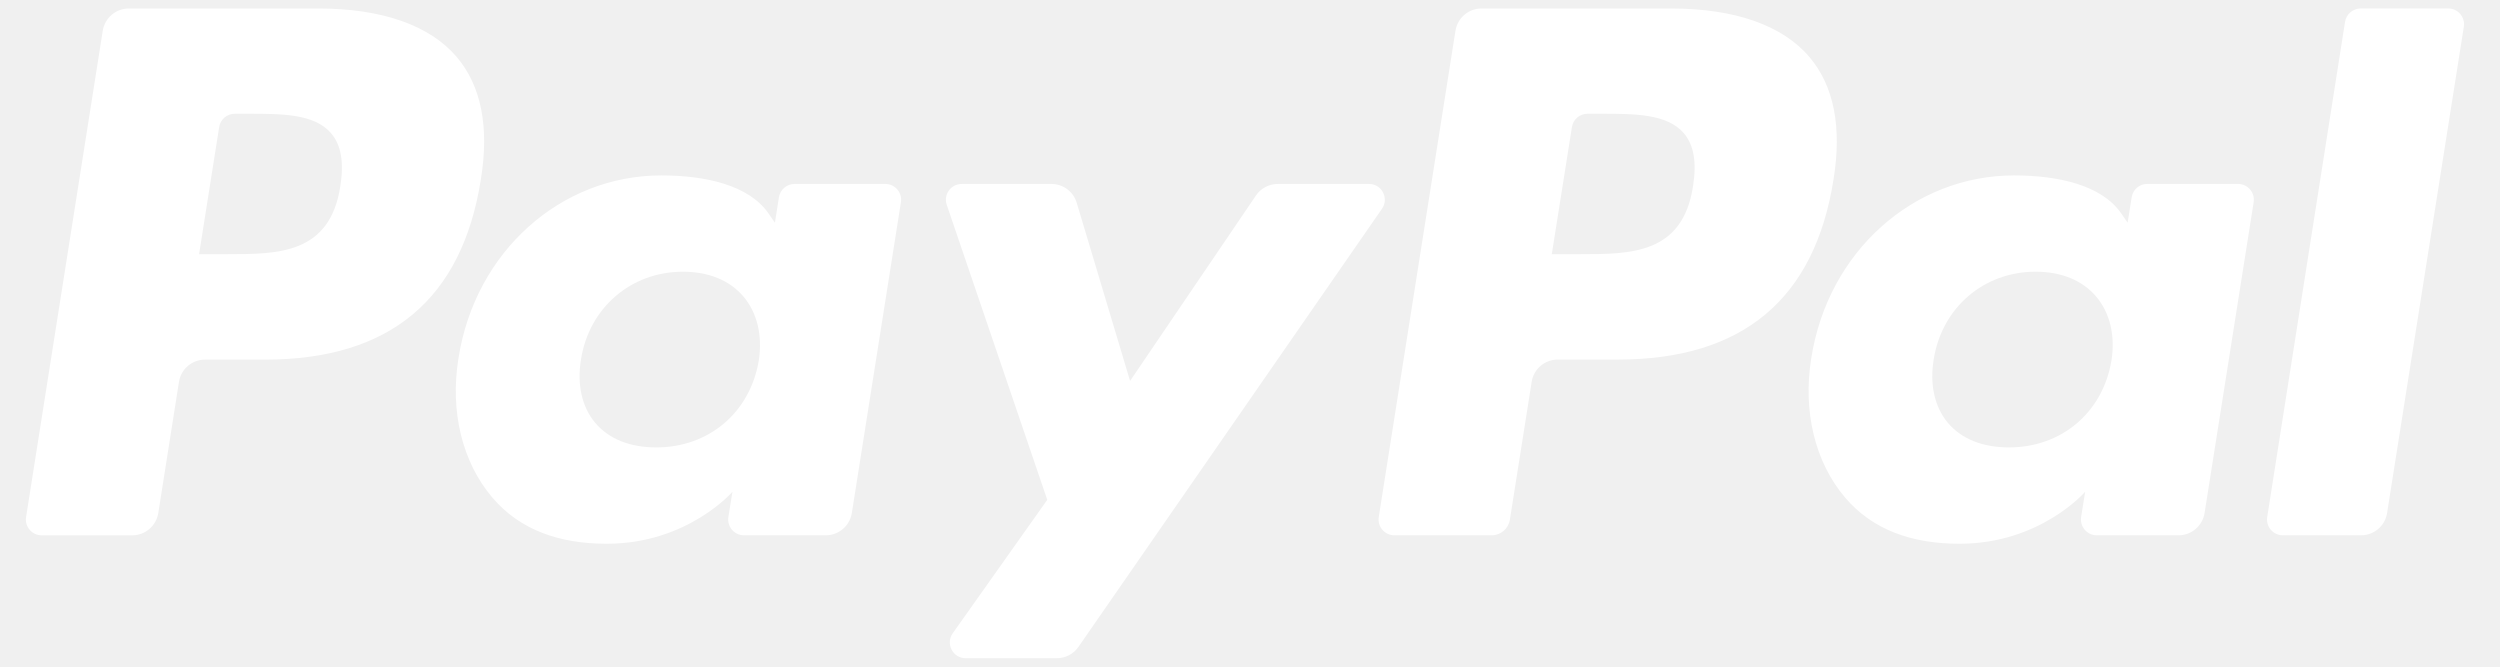
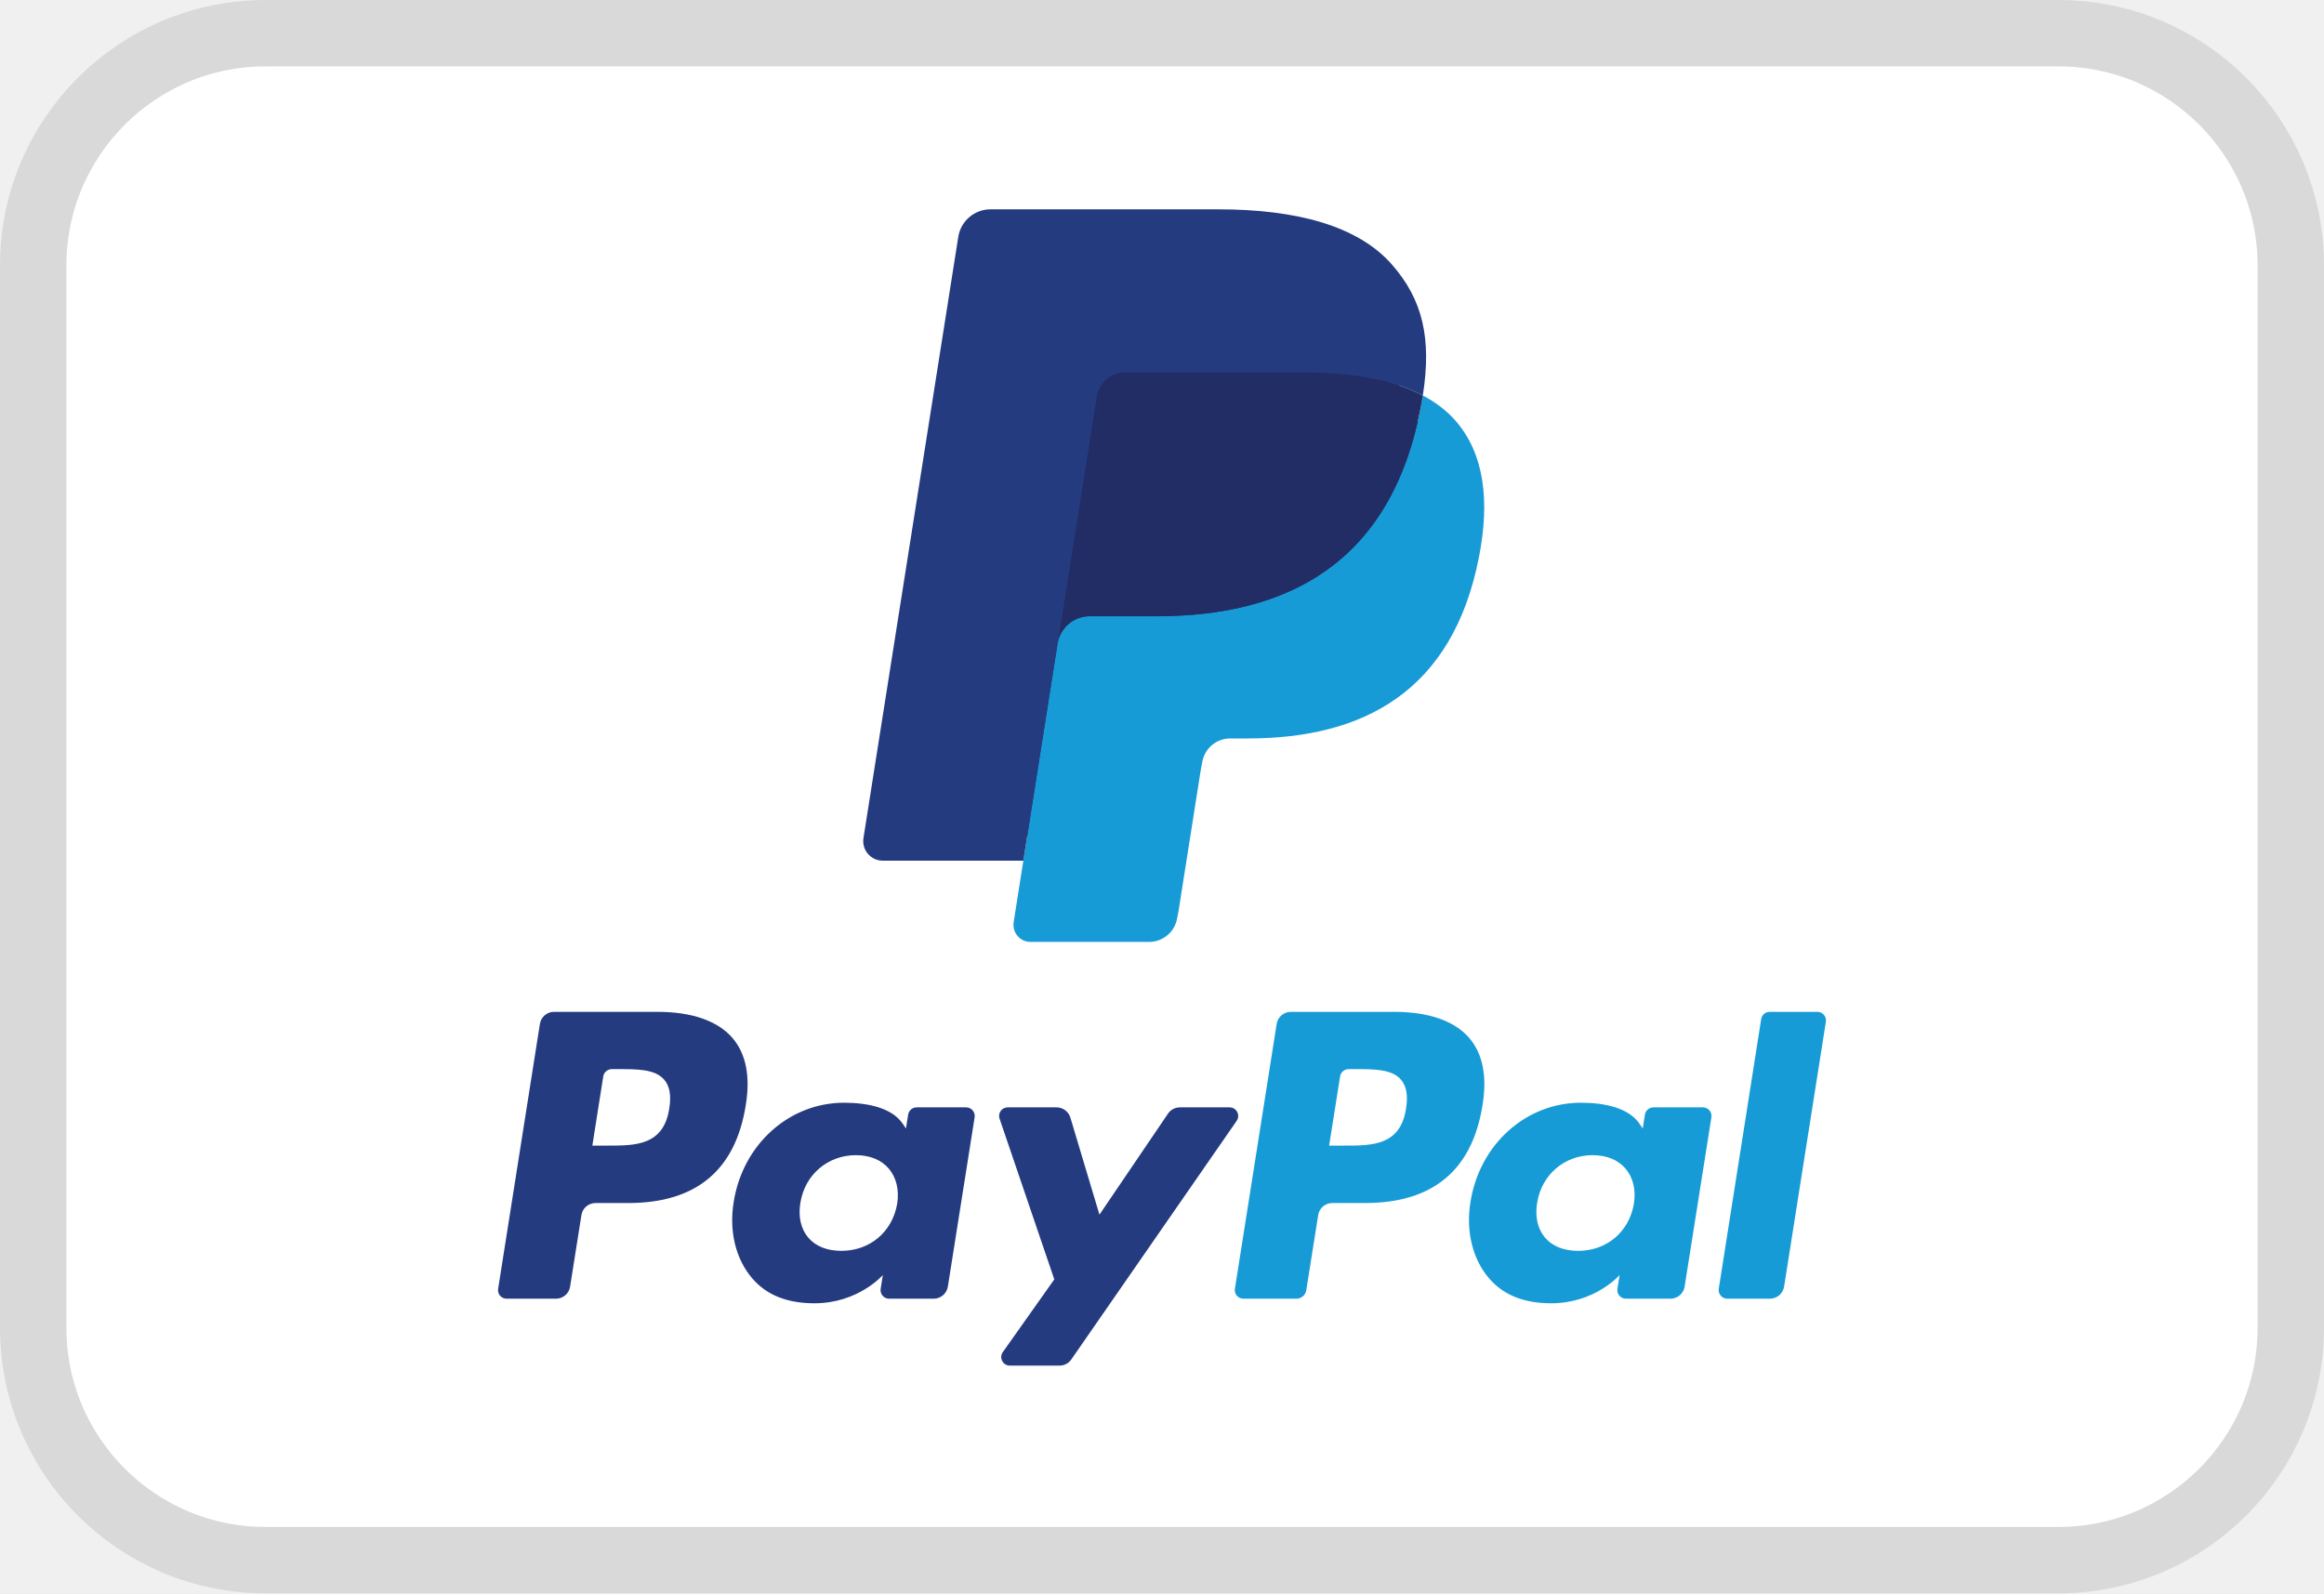
- <svg xmlns="http://www.w3.org/2000/svg" width="60" height="16" viewBox="0 0 60 16" fill="none">
-   <path fill-rule="evenodd" clip-rule="evenodd" d="M56.281 0.524L54.413 12.409C54.377 12.639 54.555 12.847 54.787 12.847H56.665C56.977 12.847 57.242 12.621 57.29 12.313L59.132 0.642C59.169 0.412 58.991 0.203 58.758 0.203H56.656C56.47 0.204 56.31 0.34 56.281 0.524ZM35.556 0.204H40.108C41.631 0.204 42.778 0.606 43.424 1.366C44.013 2.058 44.209 3.047 44.005 4.304C43.553 7.18 41.823 8.63 38.824 8.63H37.384C37.073 8.63 36.807 8.857 36.76 9.165L36.237 12.473C36.203 12.689 36.017 12.847 35.8 12.847H33.465C33.232 12.847 33.054 12.639 33.09 12.409L34.931 0.738C34.98 0.43 35.245 0.204 35.556 0.204ZM37.929 6.1C39.137 6.1 40.385 6.1 40.633 4.467C40.724 3.893 40.651 3.478 40.413 3.198C40.012 2.73 39.236 2.73 38.415 2.73H38.1C37.913 2.73 37.755 2.866 37.726 3.05L37.243 6.1H37.929ZM51.534 4.414H53.712C53.946 4.414 54.124 4.623 54.088 4.852L52.91 12.312C52.861 12.62 52.596 12.847 52.285 12.847H50.323C50.089 12.847 49.911 12.639 49.947 12.408L50.044 11.802C50.044 11.802 48.968 13.05 47.028 13.05C45.897 13.05 44.948 12.724 44.282 11.941C43.558 11.09 43.264 9.869 43.471 8.593C43.872 6.034 45.928 4.21 48.337 4.21C49.387 4.21 50.439 4.438 50.91 5.123L51.063 5.344L51.16 4.735C51.188 4.55 51.347 4.414 51.534 4.414ZM48.215 10.738C49.475 10.738 50.465 9.902 50.674 8.657C50.771 8.054 50.639 7.507 50.306 7.115C49.974 6.726 49.471 6.521 48.852 6.521C47.611 6.521 46.607 7.384 46.41 8.619C46.308 9.224 46.429 9.768 46.751 10.15C47.076 10.535 47.583 10.738 48.215 10.738ZM3.091 0.204H7.643C9.166 0.204 10.314 0.607 10.96 1.366C11.55 2.059 11.745 3.047 11.541 4.305C11.089 7.18 9.359 8.631 6.36 8.631H4.919C4.609 8.631 4.343 8.857 4.295 9.165L3.799 12.313C3.75 12.621 3.485 12.848 3.174 12.848H1.001C0.767 12.848 0.589 12.64 0.626 12.409L2.466 0.738C2.515 0.431 2.78 0.204 3.091 0.204ZM5.465 6.1C6.671 6.1 7.919 6.1 8.168 4.467C8.259 3.893 8.186 3.478 7.947 3.199C7.546 2.73 6.771 2.73 5.949 2.73H5.634C5.448 2.73 5.288 2.866 5.26 3.05L4.778 6.1H5.465ZM19.069 4.415H21.248C21.481 4.415 21.659 4.623 21.622 4.853L20.444 12.313C20.394 12.621 20.131 12.847 19.819 12.847H17.855C17.623 12.847 17.445 12.64 17.481 12.408L17.579 11.802C17.579 11.802 16.502 13.05 14.562 13.05C13.431 13.05 12.481 12.724 11.816 11.941C11.092 11.09 10.796 9.87 11.004 8.593C11.405 6.034 13.462 4.21 15.871 4.21C16.921 4.21 17.973 4.439 18.445 5.124L18.598 5.345L18.694 4.735C18.723 4.551 18.883 4.415 19.069 4.415ZM15.751 10.738C17.011 10.738 18 9.902 18.21 8.657C18.305 8.054 18.173 7.507 17.841 7.115C17.51 6.727 17.007 6.521 16.388 6.521C15.147 6.521 14.142 7.384 13.945 8.619C13.843 9.225 13.965 9.769 14.287 10.15C14.612 10.535 15.118 10.738 15.751 10.738ZM32.857 4.415H30.666C30.457 4.415 30.261 4.518 30.143 4.692L27.122 9.142L25.841 4.866C25.761 4.598 25.514 4.415 25.234 4.415H23.082C22.82 4.415 22.639 4.67 22.722 4.916L25.134 11.996L22.866 15.198C22.688 15.45 22.868 15.797 23.176 15.797H25.363C25.571 15.797 25.765 15.696 25.883 15.525L33.168 5.01C33.342 4.759 33.163 4.415 32.857 4.415Z" fill="white" />
+ <svg xmlns="http://www.w3.org/2000/svg" width="35" height="24" viewBox="0 0 35 24" fill="none">
+   <rect x="0.5" y="0.5" width="34" height="23" rx="3.5" fill="white" stroke="#D9D9D9" />
+   <path fill-rule="evenodd" clip-rule="evenodd" d="M9.9 15.241H8.344C8.238 15.241 8.147 15.318 8.131 15.423L7.502 19.413C7.489 19.491 7.55 19.562 7.63 19.562H8.373C8.479 19.562 8.57 19.485 8.586 19.38L8.756 18.304C8.772 18.198 8.863 18.121 8.969 18.121H9.462C10.486 18.121 11.078 17.625 11.232 16.642C11.302 16.212 11.235 15.875 11.034 15.638C10.813 15.378 10.421 15.241 9.9 15.241ZM10.079 16.698C9.994 17.256 9.568 17.256 9.156 17.256H8.921L9.085 16.214C9.095 16.151 9.15 16.104 9.214 16.104H9.321C9.602 16.104 9.867 16.104 10.004 16.264C10.086 16.36 10.111 16.502 10.079 16.698ZM14.55 16.68H13.805C13.742 16.68 13.687 16.726 13.677 16.79L13.644 16.998L13.592 16.922C13.431 16.688 13.071 16.61 12.712 16.61C11.889 16.61 11.186 17.233 11.049 18.108C10.978 18.544 11.079 18.962 11.326 19.252C11.553 19.52 11.878 19.631 12.265 19.631C12.928 19.631 13.296 19.205 13.296 19.205L13.263 19.412C13.25 19.491 13.311 19.562 13.39 19.562H14.062C14.168 19.562 14.258 19.485 14.275 19.379L14.678 16.83C14.69 16.751 14.63 16.68 14.55 16.68ZM13.512 18.13C13.44 18.555 13.102 18.841 12.671 18.841C12.455 18.841 12.282 18.772 12.171 18.64C12.061 18.51 12.019 18.324 12.054 18.117C12.121 17.695 12.465 17.4 12.889 17.4C13.1 17.4 13.272 17.47 13.386 17.603C13.499 17.737 13.544 17.924 13.512 18.13ZM17.769 16.68H18.518C18.622 16.68 18.684 16.797 18.624 16.884L16.134 20.477C16.094 20.536 16.027 20.57 15.957 20.57H15.209C15.104 20.57 15.042 20.452 15.103 20.366L15.878 19.271L15.054 16.851C15.025 16.767 15.087 16.68 15.177 16.68H15.912C16.008 16.68 16.092 16.743 16.12 16.834L16.558 18.296L17.59 16.775C17.63 16.715 17.698 16.68 17.769 16.68Z" fill="#253B80" />
+   <path fill-rule="evenodd" clip-rule="evenodd" d="M25.885 19.412L26.524 15.35C26.534 15.287 26.588 15.241 26.652 15.241H27.37C27.45 15.241 27.511 15.312 27.498 15.391L26.869 19.38C26.852 19.485 26.762 19.562 26.655 19.562H26.013C25.934 19.562 25.873 19.491 25.885 19.412ZM20.996 15.241H19.44C19.334 15.241 19.243 15.318 19.227 15.423L18.598 19.412C18.585 19.491 18.646 19.562 18.726 19.562H19.524C19.598 19.562 19.662 19.508 19.673 19.434L19.852 18.304C19.868 18.198 19.959 18.121 20.065 18.121H20.557C21.582 18.121 22.173 17.625 22.328 16.642C22.398 16.212 22.331 15.875 22.13 15.638C21.909 15.378 21.517 15.241 20.996 15.241ZM21.175 16.698C21.091 17.256 20.664 17.256 20.252 17.256H20.017L20.182 16.214C20.192 16.151 20.246 16.104 20.31 16.104H20.417C20.698 16.104 20.963 16.104 21.1 16.264C21.182 16.36 21.207 16.502 21.175 16.698ZM25.646 16.68H24.901C24.837 16.68 24.783 16.726 24.773 16.79L24.74 16.998L24.688 16.922C24.527 16.688 24.168 16.61 23.808 16.61C22.985 16.61 22.282 17.233 22.145 18.108C22.075 18.544 22.175 18.962 22.423 19.252C22.65 19.52 22.975 19.631 23.361 19.631C24.024 19.631 24.392 19.205 24.392 19.205L24.359 19.412C24.346 19.491 24.407 19.562 24.487 19.562H25.158C25.264 19.562 25.355 19.485 25.371 19.379L25.774 16.83C25.787 16.751 25.726 16.68 25.646 16.68ZM24.607 18.13C24.536 18.555 24.198 18.841 23.767 18.841C23.551 18.841 23.378 18.772 23.267 18.64C23.157 18.51 23.115 18.324 23.15 18.117C23.217 17.695 23.56 17.4 23.985 17.4C24.196 17.4 24.368 17.47 24.481 17.603C24.595 17.737 24.64 17.924 24.607 18.13Z" fill="#179BD7" />
+   <path d="M15.657 13.814L15.848 12.599L15.422 12.589H13.388L14.802 3.625C14.806 3.598 14.82 3.573 14.841 3.555C14.862 3.537 14.889 3.527 14.917 3.527H18.347C19.485 3.527 20.271 3.764 20.682 4.232C20.874 4.451 20.996 4.681 21.056 4.933C21.118 5.198 21.119 5.514 21.058 5.9L21.054 5.928V6.175L21.246 6.284C21.408 6.37 21.537 6.468 21.636 6.581C21.8 6.769 21.907 7.007 21.952 7.29C21.998 7.58 21.983 7.926 21.907 8.318C21.819 8.769 21.677 9.161 21.485 9.482C21.309 9.778 21.084 10.023 20.818 10.213C20.564 10.394 20.261 10.531 19.919 10.619C19.588 10.705 19.21 10.749 18.796 10.749H18.529C18.338 10.749 18.152 10.818 18.007 10.941C17.861 11.066 17.765 11.238 17.735 11.426L17.715 11.536L17.377 13.677L17.362 13.755C17.358 13.78 17.351 13.793 17.34 13.801C17.331 13.809 17.318 13.814 17.305 13.814H15.657Z" fill="#253B80" />
+   <path d="M21.428 5.957C21.418 6.022 21.406 6.089 21.393 6.158C20.941 8.48 19.393 9.282 17.417 9.282H16.41C16.169 9.282 15.965 9.458 15.927 9.696L15.412 12.964L15.266 13.89C15.242 14.047 15.362 14.188 15.52 14.188H17.305C17.517 14.188 17.696 14.034 17.729 13.826L17.747 13.735L18.083 11.603L18.105 11.486C18.137 11.276 18.317 11.123 18.529 11.123H18.796C20.525 11.123 21.879 10.421 22.274 8.389C22.44 7.54 22.354 6.832 21.917 6.333C21.784 6.183 21.62 6.058 21.428 5.957Z" fill="#179BD7" />
+   <path d="M20.955 5.768C20.886 5.748 20.814 5.73 20.741 5.713C20.668 5.697 20.593 5.683 20.515 5.67C20.244 5.627 19.946 5.606 19.628 5.606H16.939C16.873 5.606 16.81 5.621 16.754 5.648C16.63 5.707 16.538 5.825 16.516 5.968L15.944 9.591L15.927 9.697C15.965 9.458 16.169 9.283 16.41 9.283H17.417C19.393 9.283 20.941 8.48 21.393 6.158C21.407 6.089 21.418 6.022 21.428 5.957C21.314 5.896 21.19 5.844 21.056 5.8C21.023 5.789 20.989 5.778 20.955 5.768Z" fill="#222D65" />
+   <path d="M16.516 5.968C16.538 5.825 16.63 5.707 16.754 5.648C16.811 5.621 16.873 5.606 16.939 5.606H19.628C19.946 5.606 20.244 5.627 20.515 5.671C20.593 5.683 20.668 5.697 20.741 5.714C20.814 5.73 20.886 5.748 20.955 5.768C20.989 5.779 21.023 5.789 21.056 5.8C21.19 5.844 21.314 5.896 21.428 5.957C21.563 5.098 21.427 4.514 20.963 3.985C20.452 3.402 19.528 3.153 18.347 3.153H14.917C14.675 3.153 14.47 3.329 14.432 3.567L13.004 12.623C12.976 12.803 13.114 12.964 13.294 12.964H15.412L15.944 9.591L16.516 5.968Z" fill="#253B80" />
</svg>
